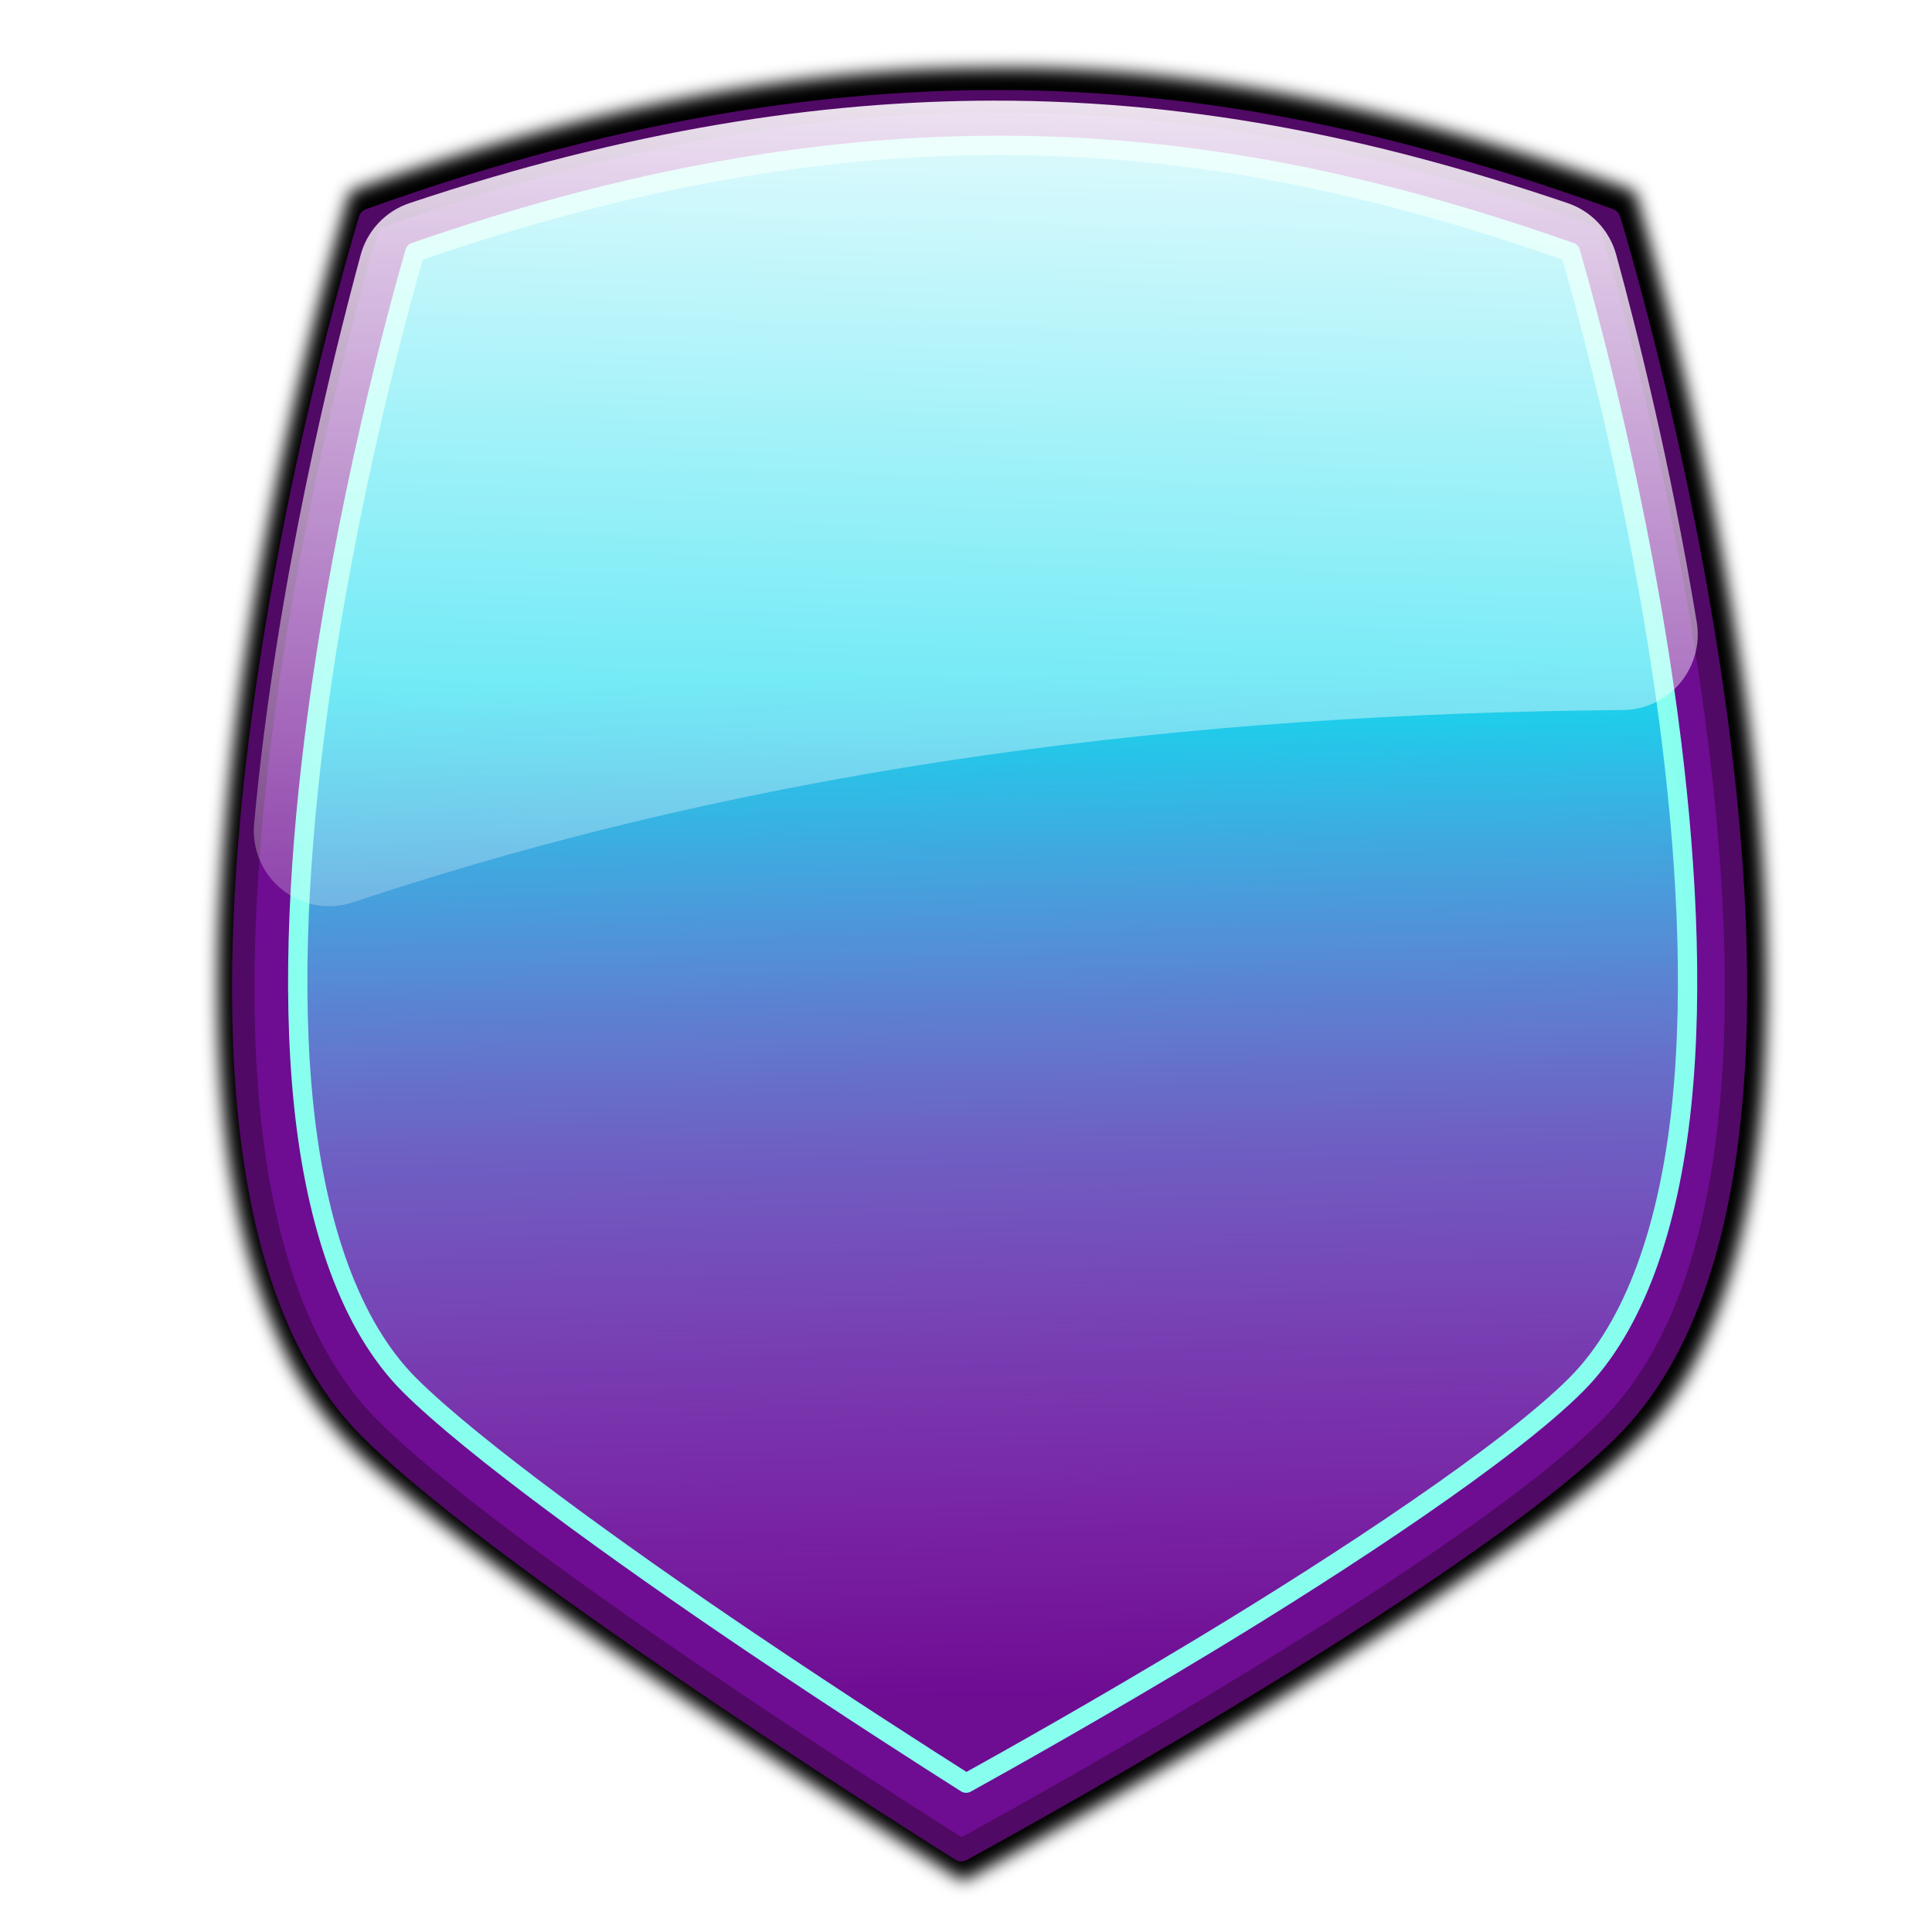
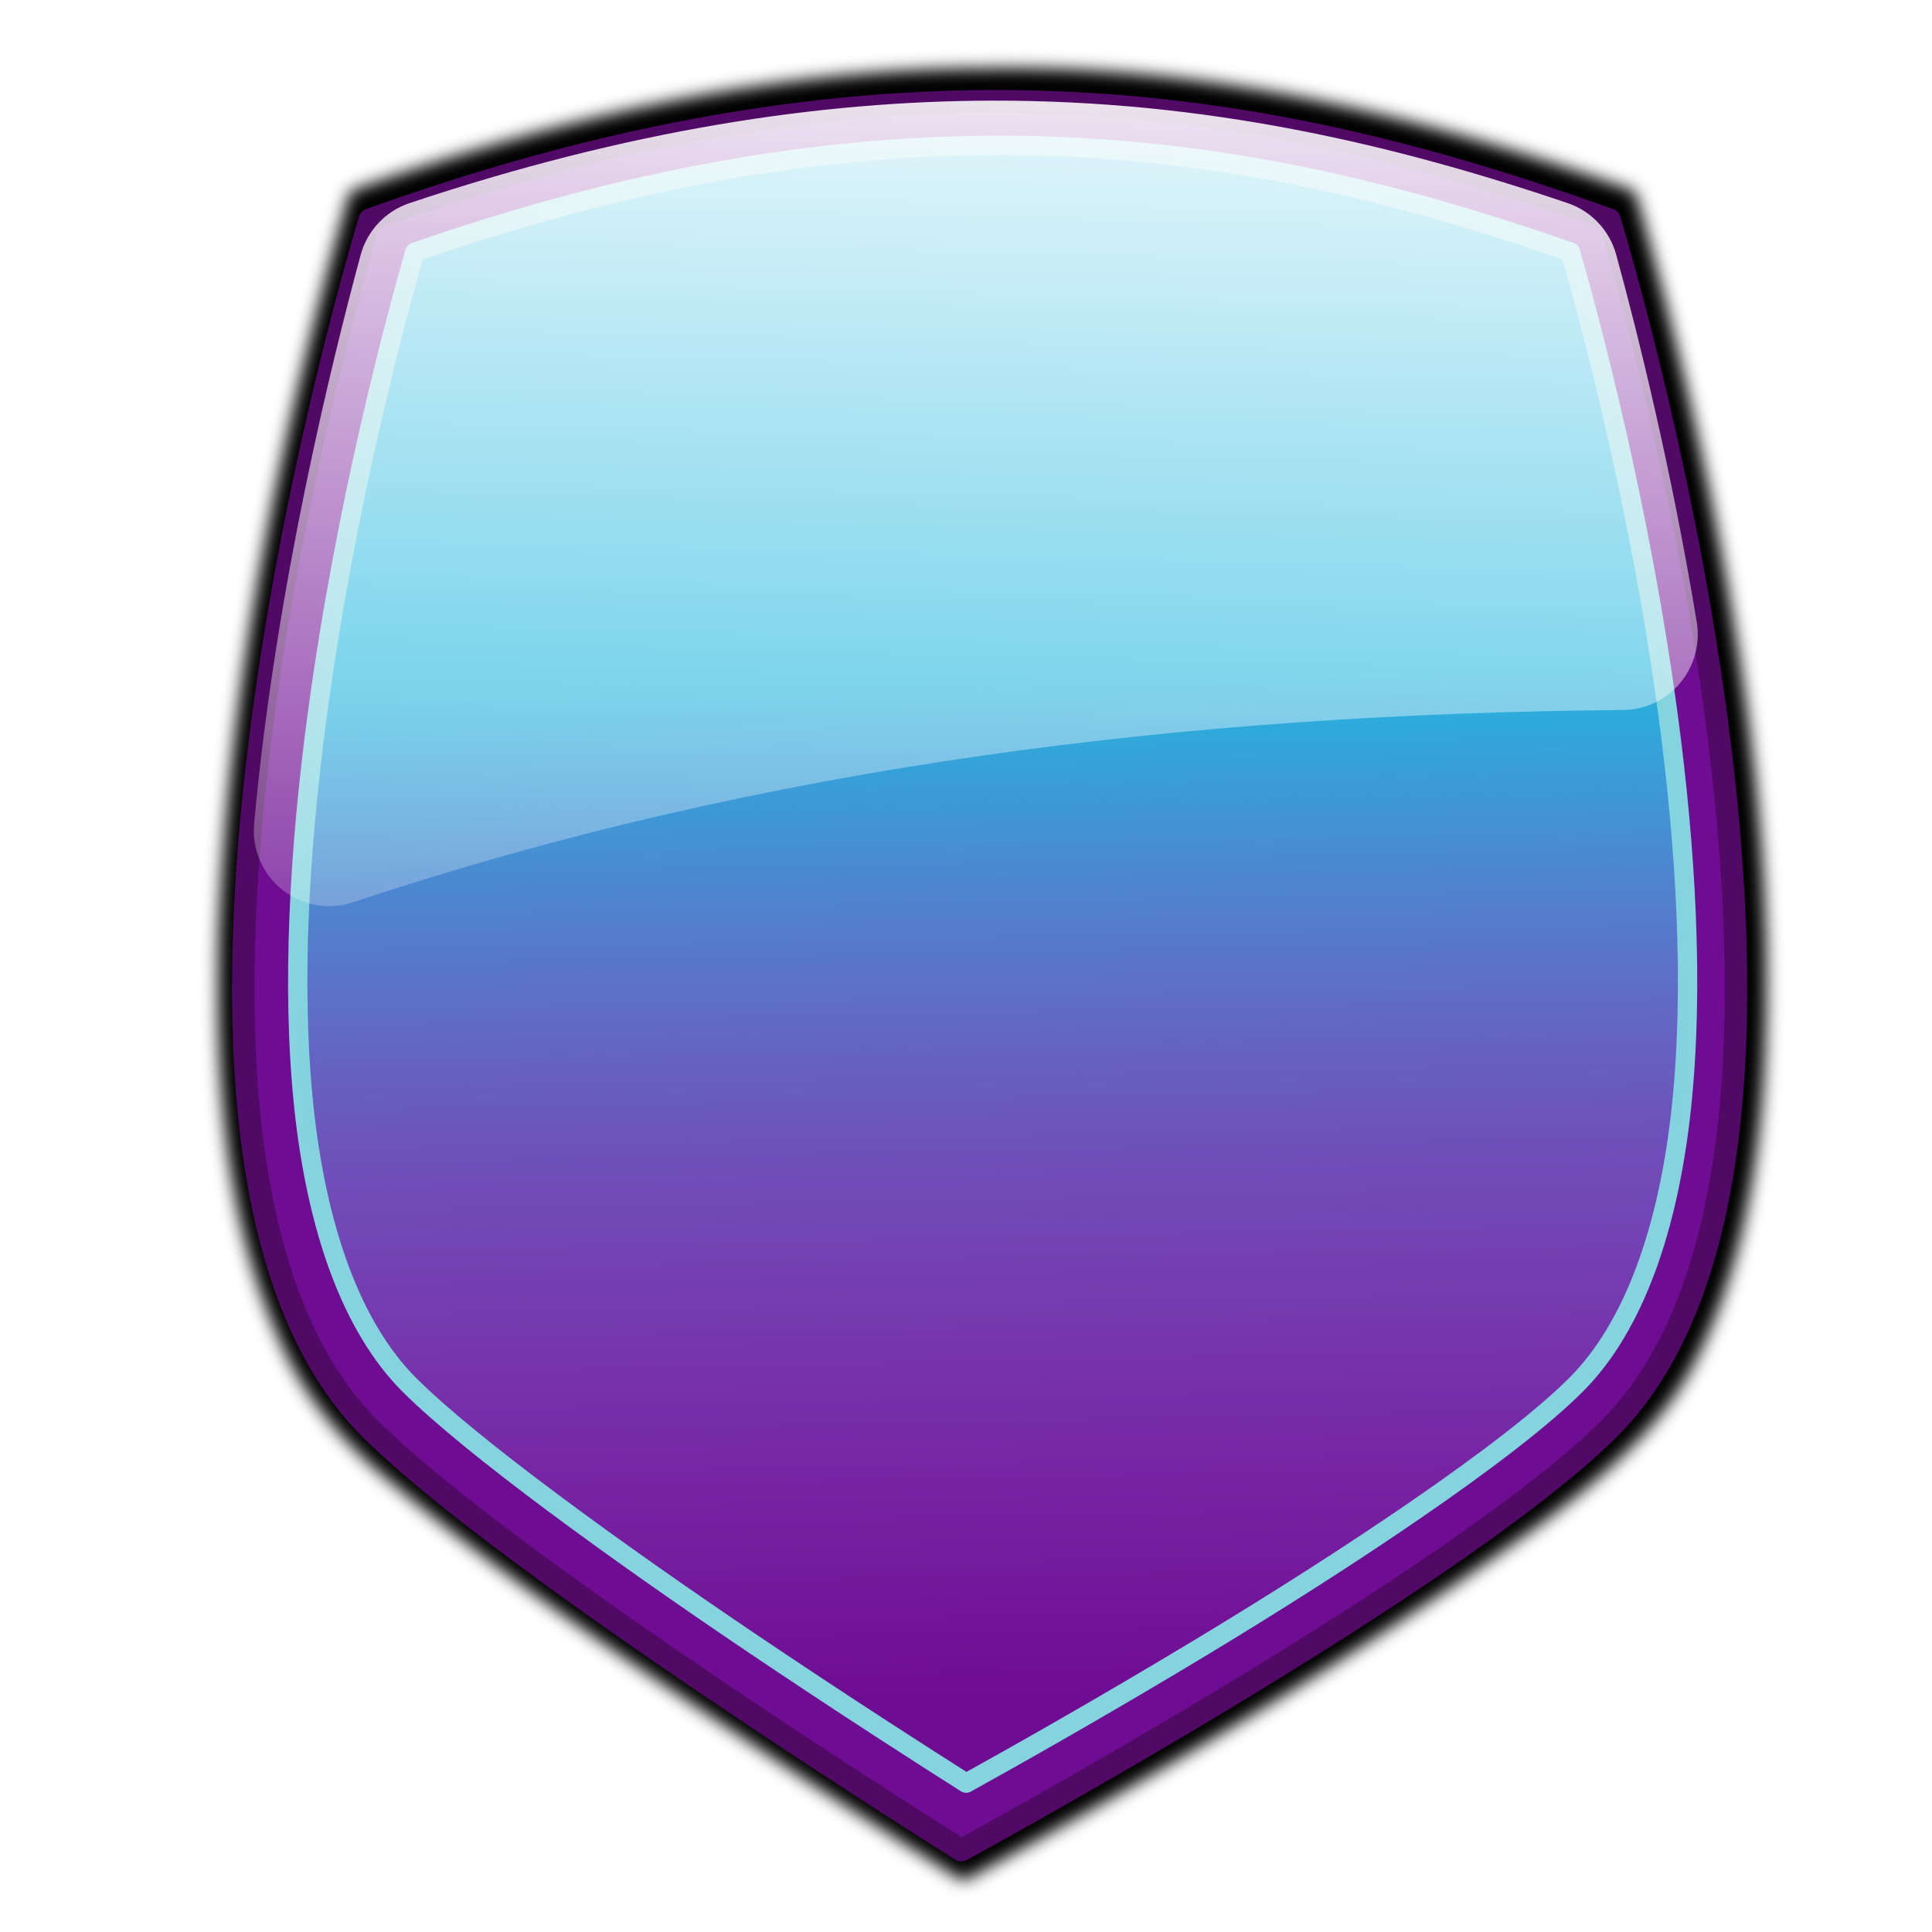
<svg xmlns="http://www.w3.org/2000/svg" xmlns:xlink="http://www.w3.org/1999/xlink" version="1.1" width="500" height="500" id="svg6752">
  <defs id="defs3">
    <linearGradient x1="-7668.96" y1="-11707.119" x2="-7725.838" y2="-9479.424" id="linearGradient6634" xlink:href="#linearGradient6097-2" gradientUnits="userSpaceOnUse" gradientTransform="matrix(0.1551808,0,0,0.155591,1844.889,1837.733)" />
    <linearGradient id="linearGradient6097-2">
      <stop id="stop6099-1" style="stop-color:#ffffff;stop-opacity:1" offset="0" />
      <stop id="stop6101-2" style="stop-color:#ffffff;stop-opacity:0" offset="1" />
    </linearGradient>
    <linearGradient x1="174.231" y1="209.902" x2="169.386" y2="310.678" id="linearGradient6642" xlink:href="#linearGradient6636" gradientUnits="userSpaceOnUse" gradientTransform="matrix(2.922927,0,0,2.922927,151.1612,-508.9152)" />
    <linearGradient id="linearGradient6636">
      <stop id="stop6638" style="stop-color:#11dcef;stop-opacity:1;" offset="0" />
      <stop offset="0.45" style="stop-color:#6cb8f7;stop-opacity:0.498;" id="stop3944" />
      <stop id="stop6640" style="stop-color:#c795ff;stop-opacity:0;" offset="1" />
    </linearGradient>
    <filter color-interpolation-filters="sRGB" id="filter6357">
      <feGaussianBlur id="feGaussianBlur6359" stdDeviation="0.782" />
    </filter>
    <linearGradient x1="-7668.96" y1="-11707.119" x2="-7725.838" y2="-9479.424" id="linearGradient5510" xlink:href="#linearGradient6097-2" gradientUnits="userSpaceOnUse" gradientTransform="matrix(0.1530097,0,0,0.1530097,1328.021,1818.242)" />
    <linearGradient id="linearGradient6779">
      <stop id="stop6781" style="stop-color:#ffffff;stop-opacity:1" offset="0" />
      <stop id="stop6783" style="stop-color:#ffffff;stop-opacity:0" offset="1" />
    </linearGradient>
    <linearGradient x1="-109.174" y1="163.158" x2="-113.285" y2="341.307" id="linearGradient5529" xlink:href="#linearGradient5522" gradientUnits="userSpaceOnUse" gradientTransform="matrix(2.922927,0,0,2.922927,471.277,-454.5865)" />
    <linearGradient id="linearGradient5522">
      <stop id="stop5524" style="stop-color:#ffffff;stop-opacity:1" offset="0" />
      <stop id="stop5526" style="stop-color:#ffffff;stop-opacity:0" offset="1" />
    </linearGradient>
    <linearGradient x1="-109.174" y1="163.158" x2="-113.285" y2="341.307" id="linearGradient6886" xlink:href="#linearGradient5522" gradientUnits="userSpaceOnUse" gradientTransform="matrix(2.922927,0,0,2.922927,471.277,-454.5865)" />
    <linearGradient x1="-7668.96" y1="-11707.119" x2="-7725.838" y2="-9479.424" id="linearGradient6888" xlink:href="#linearGradient6097-2" gradientUnits="userSpaceOnUse" gradientTransform="matrix(0.1530097,0,0,0.1530097,1328.021,1818.242)" />
    <linearGradient x1="174.231" y1="209.902" x2="169.386" y2="310.678" id="linearGradient6890" xlink:href="#linearGradient6636" gradientUnits="userSpaceOnUse" gradientTransform="matrix(2.922927,0,0,2.922927,151.1612,-508.9152)" />
    <linearGradient x1="-7668.96" y1="-11707.119" x2="-7725.838" y2="-9479.424" id="linearGradient6892" xlink:href="#linearGradient6097-2" gradientUnits="userSpaceOnUse" gradientTransform="matrix(0.1551808,0,0,0.155591,1844.889,1837.733)" />
    <linearGradient x1="-7668.96" y1="-11707.119" x2="-7725.838" y2="-9479.424" id="linearGradient6616" xlink:href="#linearGradient6097-2-7" gradientUnits="userSpaceOnUse" gradientTransform="matrix(0.1509611,0,0,0.1446538,1322.881,1735.931)" />
    <linearGradient id="linearGradient6097-2-7">
      <stop id="stop6099-1-4" style="stop-color:#ffffff;stop-opacity:1" offset="0" />
      <stop id="stop6101-2-0" style="stop-color:#ffffff;stop-opacity:0" offset="1" />
    </linearGradient>
    <linearGradient x1="-37.011" y1="439.556" x2="-36.042" y2="558.743" id="linearGradient6624" xlink:href="#linearGradient6618" gradientUnits="userSpaceOnUse" gradientTransform="matrix(2.763306,0,0,2.763306,252.3116,-1023.769)" />
    <linearGradient id="linearGradient6618">
      <stop id="stop6620" style="stop-color:#00e4c6;stop-opacity:1" offset="0" />
      <stop id="stop6622" style="stop-color:#00e4c6;stop-opacity:0" offset="1" />
    </linearGradient>
    <filter color-interpolation-filters="sRGB" id="filter6357-4">
      <feGaussianBlur id="feGaussianBlur6359-6" stdDeviation="0.782" />
    </filter>
    <linearGradient x1="-7668.96" y1="-11707.119" x2="-7725.838" y2="-9479.424" id="linearGradient6596" xlink:href="#linearGradient6097-2-7" gradientUnits="userSpaceOnUse" gradientTransform="matrix(0.1467064,0,0,0.1470941,1767.859,1749.002)" />
    <linearGradient id="linearGradient6915">
      <stop id="stop6917" style="stop-color:#ffffff;stop-opacity:1" offset="0" />
      <stop id="stop6919" style="stop-color:#ffffff;stop-opacity:0" offset="1" />
    </linearGradient>
    <linearGradient x1="150.975" y1="434.711" x2="152.913" y2="530.642" id="linearGradient6604" xlink:href="#linearGradient6598" gradientUnits="userSpaceOnUse" gradientTransform="matrix(2.763306,0,0,2.763306,198.7586,-986.2816)" />
    <linearGradient id="linearGradient6598">
      <stop id="stop6600" style="stop-color:#ff0021;stop-opacity:1;" offset="0" />
      <stop id="stop6602" style="stop-color:#ff0018;stop-opacity:0;" offset="1" />
    </linearGradient>
    <linearGradient x1="-37.011" y1="439.556" x2="-36.042" y2="558.743" id="linearGradient7022" xlink:href="#linearGradient6618" gradientUnits="userSpaceOnUse" gradientTransform="matrix(2.763306,0,0,2.763306,252.3116,-1023.769)" />
    <linearGradient x1="-7668.96" y1="-11707.119" x2="-7725.838" y2="-9479.424" id="linearGradient7024" xlink:href="#linearGradient6097-2-7" gradientUnits="userSpaceOnUse" gradientTransform="matrix(0.1509611,0,0,0.1446538,1322.881,1735.931)" />
    <linearGradient x1="150.975" y1="434.711" x2="152.913" y2="530.642" id="linearGradient7026" xlink:href="#linearGradient6598" gradientUnits="userSpaceOnUse" gradientTransform="matrix(2.763306,0,0,2.763306,198.7586,-986.2816)" />
    <linearGradient x1="-7668.96" y1="-11707.119" x2="-7725.838" y2="-9479.424" id="linearGradient7028" xlink:href="#linearGradient6097-2-7" gradientUnits="userSpaceOnUse" gradientTransform="matrix(0.1467064,0,0,0.1470941,1767.859,1749.002)" />
    <linearGradient xlink:href="#linearGradient6636" id="linearGradient3215" gradientUnits="userSpaceOnUse" gradientTransform="matrix(2.763306,0,0,2.763306,198.7586,-986.2816)" x1="150.975" y1="434.711" x2="152.913" y2="530.642" />
    <linearGradient xlink:href="#linearGradient6097-2-7" id="linearGradient3217" gradientUnits="userSpaceOnUse" gradientTransform="matrix(0.1467064,0,0,0.1470941,1767.859,1749.002)" x1="-7668.96" y1="-11707.119" x2="-7725.838" y2="-9479.424" />
  </defs>
  <path d="m 154.366,377.77 c -19.775,0.33 -39.179,4.907 -57.75,11.5 -6.479,22.615 -11.322,45.84 -12.266,69.404 -0.322,12.958 0.349,26.404 5.785,38.371 2.336,5.345 6.211,9.83 10.761,13.441 11.896,10.028 24.968,18.507 37.869,27.167 5.065,3.336 10.189,6.583 15.288,9.867 18.551,-10.25 36.861,-20.987 54.018,-33.443 5.604,-4.233 11.216,-8.845 14.467,-15.175 4.02,-7.817 5.68,-16.592 6.373,-25.276 1.334,-18.694 -1.228,-37.441 -4.892,-55.729 -1.99,-9.627 -4.328,-19.182 -7.059,-28.626 -19.605,-7.023 -40.185,-11.963 -61.129,-11.514 -0.488,0.005 -0.976,0.009 -1.465,0.014 z" transform="matrix(2.763306,0,0,2.763306,-176.4088,-1026.129)" id="path6734" style="fill:#000000;fill-opacity:1;stroke:none;filter:url(#filter6357-4)" />
  <path d="m 470.88,96.702 c 136.909,-49.245 233.078,-31.558 320.802,0 0,0 73.731,239.084 0,312.816 -39.533,39.533 -167.722,109.153 -167.722,109.153 0,0 -116.999,-73.071 -153.08,-109.153 -73.731,-73.731 0,-312.816 0,-312.816 z" id="path6588" style="fill:#6e0c92;fill-opacity:1;stroke:#500964;stroke-width:5.799;stroke-linecap:round;stroke-linejoin:round;stroke-miterlimit:4;stroke-opacity:1" transform="translate(-375.1674,-39.84759)" />
-   <path d="m 636.222,77.469 c -1.81,-0.011 -3.625,-0.011 -5.45,0.006 -43.781,0.341 -92.291,8.189 -148.25,27.637 -4.726,16.437 -17.952,65.136 -25.311,120.218 -4.521,33.84 -6.697,69.782 -3.414,100.919 3.283,31.137 12.176,56.861 27.281,71.966 16.131,16.131 54.562,43.856 88.101,66.485 24.219,16.341 45.727,30.099 56.024,36.624 11.132,-6.166 34.95,-19.533 61.693,-35.689 36.695,-22.168 78.716,-49.978 96.158,-67.42 15.105,-15.105 23.999,-40.829 27.281,-71.966 3.283,-31.137 1.107,-67.079 -3.414,-100.919 C 799.559,170.222 786.322,121.504 781.602,105.09 736.542,89.32 689.8,77.811 636.222,77.47 z" id="path6590" style="fill:url(#linearGradient3215);fill-opacity:1;stroke:#89ffef;stroke-width:5;stroke-linecap:round;stroke-linejoin:round;stroke-miterlimit:4;stroke-opacity:0.995;stroke-dasharray:none" transform="translate(-375.1674,-39.84759)" />
+   <path d="m 636.222,77.469 c -1.81,-0.011 -3.625,-0.011 -5.45,0.006 -43.781,0.341 -92.291,8.189 -148.25,27.637 -4.726,16.437 -17.952,65.136 -25.311,120.218 -4.521,33.84 -6.697,69.782 -3.414,100.919 3.283,31.137 12.176,56.861 27.281,71.966 16.131,16.131 54.562,43.856 88.101,66.485 24.219,16.341 45.727,30.099 56.024,36.624 11.132,-6.166 34.95,-19.533 61.693,-35.689 36.695,-22.168 78.716,-49.978 96.158,-67.42 15.105,-15.105 23.999,-40.829 27.281,-71.966 3.283,-31.137 1.107,-67.079 -3.414,-100.919 C 799.559,170.222 786.322,121.504 781.602,105.09 736.542,89.32 689.8,77.811 636.222,77.47 z" id="path6590" style="fill:url(#linearGradient3215);fill-opacity:1;stroke:#89ffef;stroke-width:5;stroke-linecap:round;stroke-linejoin:round;stroke-miterlimit:4;stroke-opacity:0.995;stroke-dasharray:none;opacity:0.821" transform="translate(-375.1674,-39.84759)" />
  <path d="m 632.132,65.891 c -44.828,0.066 -94.349,7.604 -150.979,26.523 a 19.501,19.553 0 0 0 -12.658,13.436 c -7.194,26.619 -22.005,86.122 -27.562,147.2 a 19.501,19.553 0 0 0 25.582,20.322 c 107.332,-35.831 217.427,-48.839 328.696,-49.773 a 19.501,19.553 0 0 0 19.072,-22.74 c -6.773,-41.087 -15.698,-76.305 -20.846,-95.101 A 19.501,19.553 0 0 0 780.879,92.414 C 735.032,76.882 686.931,65.811 632.132,65.891 z" id="path6592" style="fill:url(#linearGradient3217);fill-opacity:1;stroke:none" transform="translate(-375.1674,-39.84759)" />
</svg>
